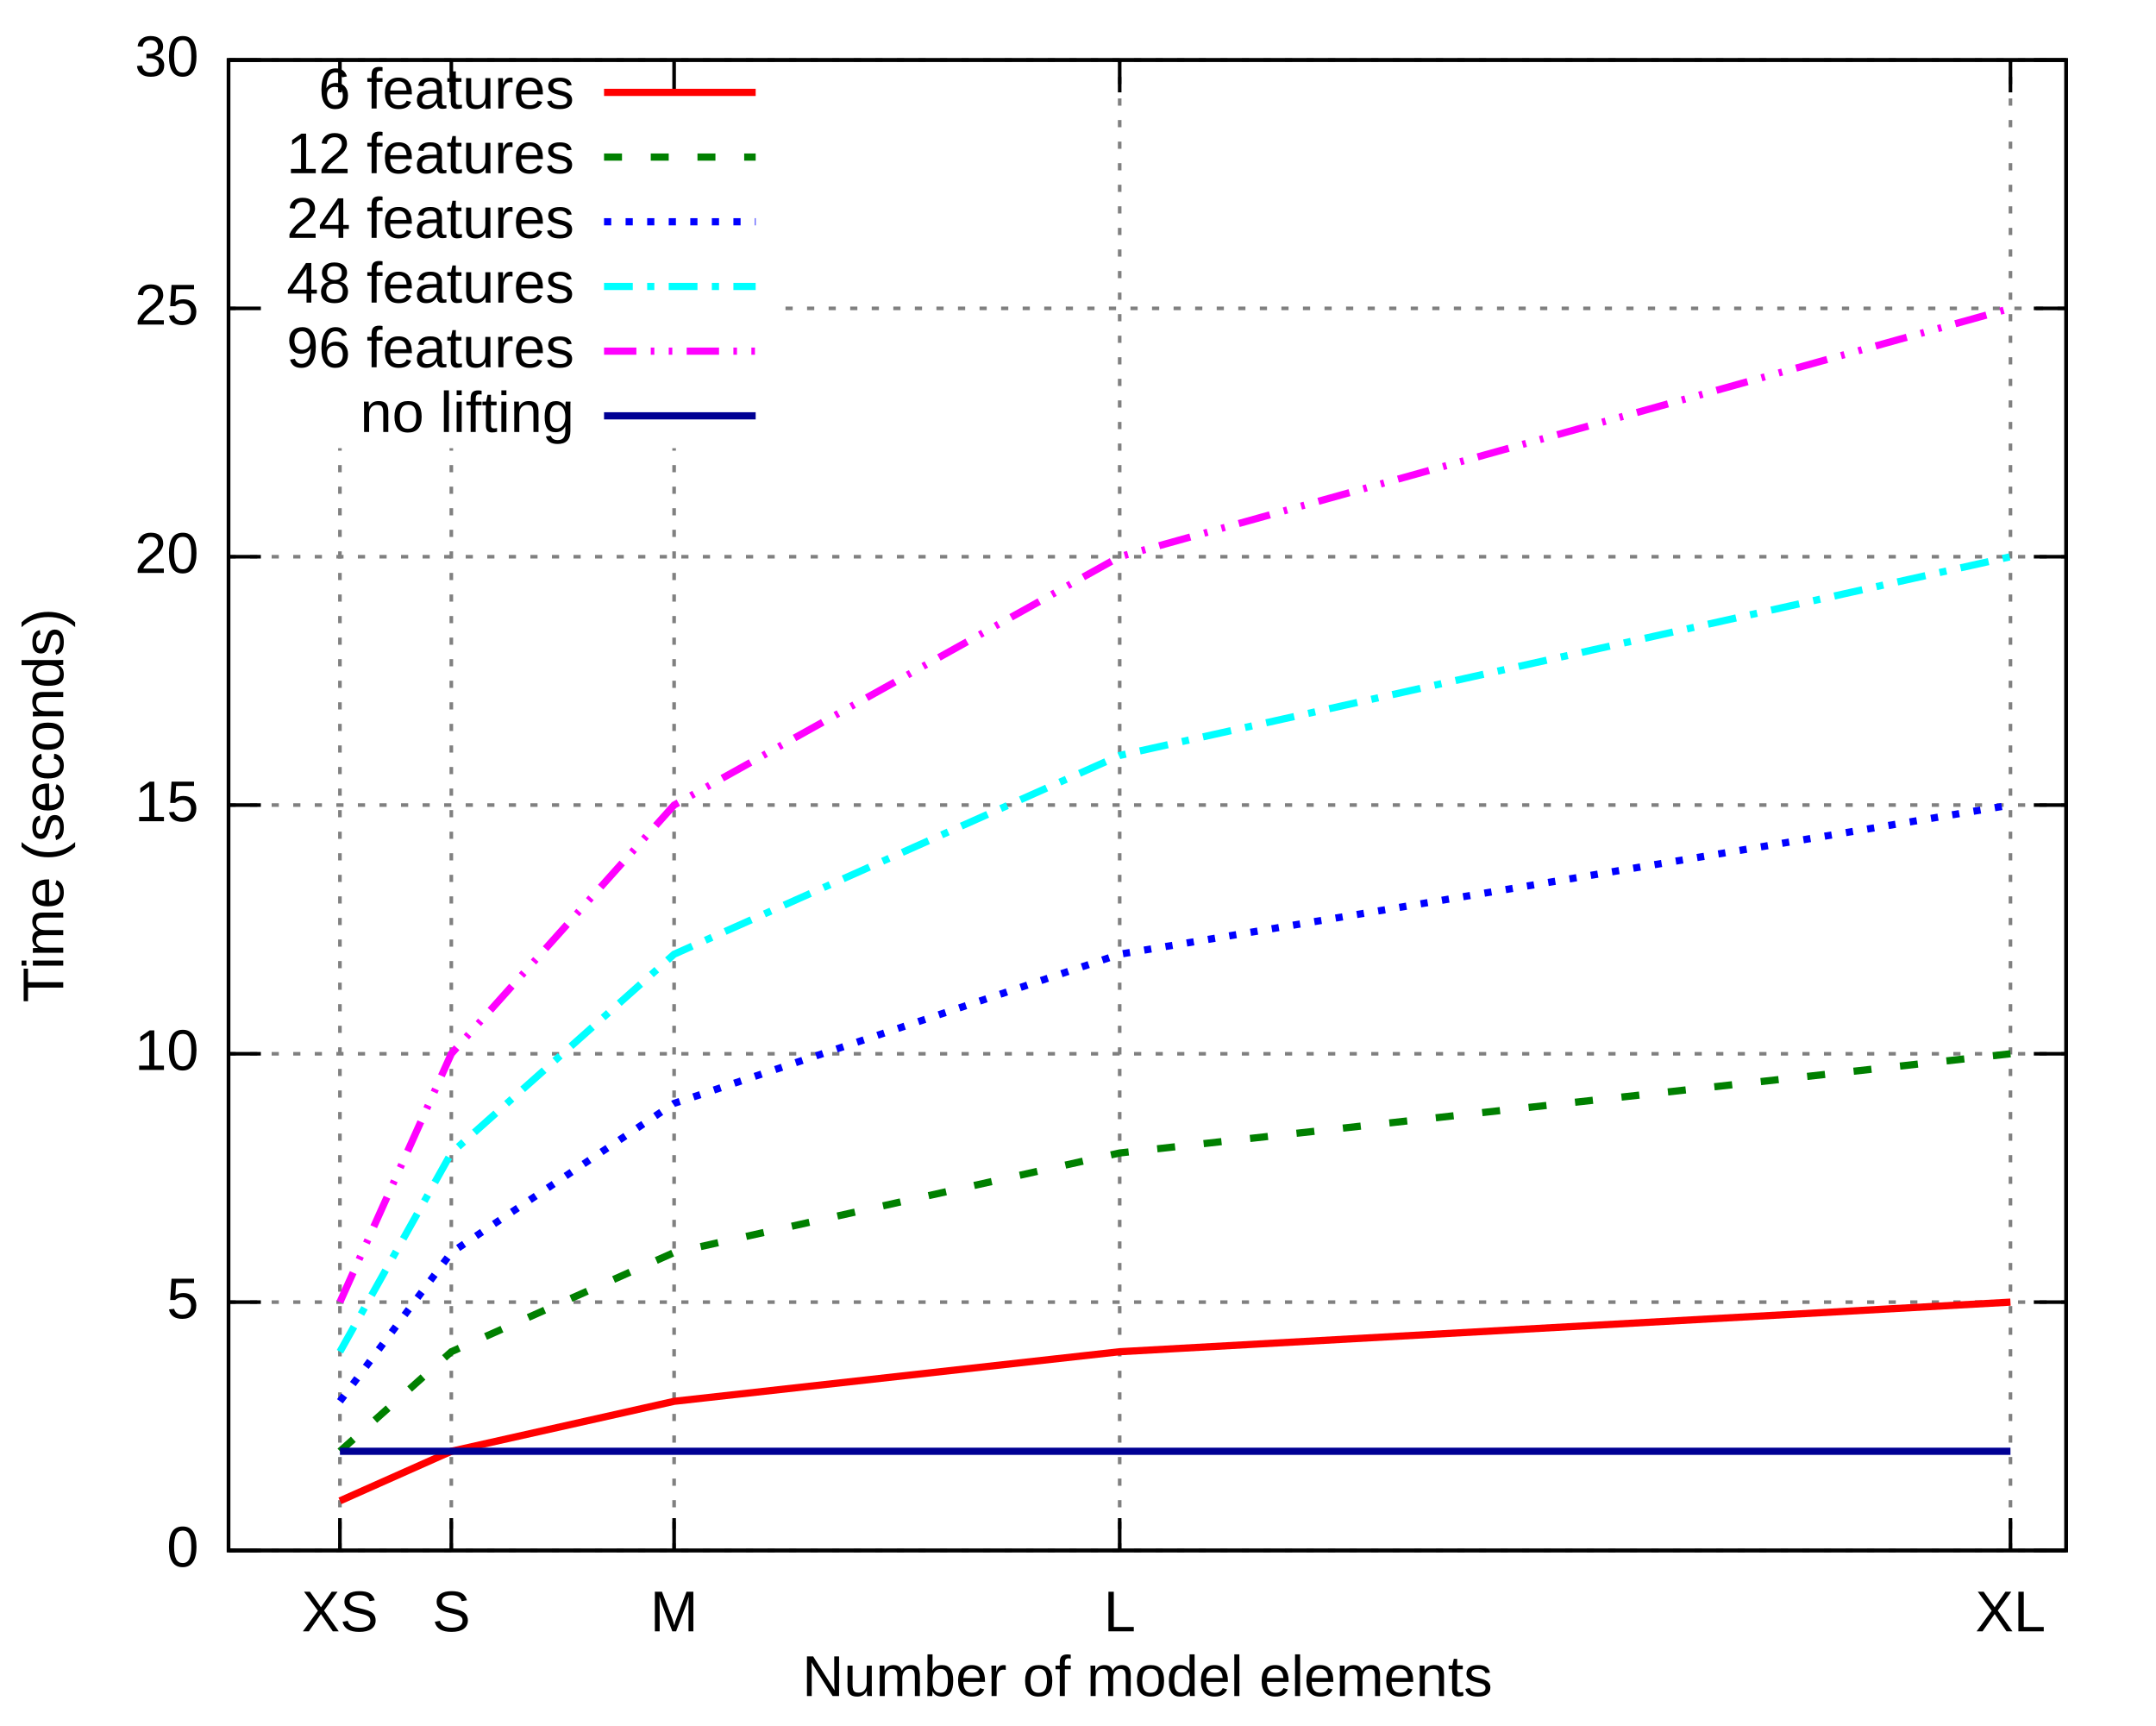
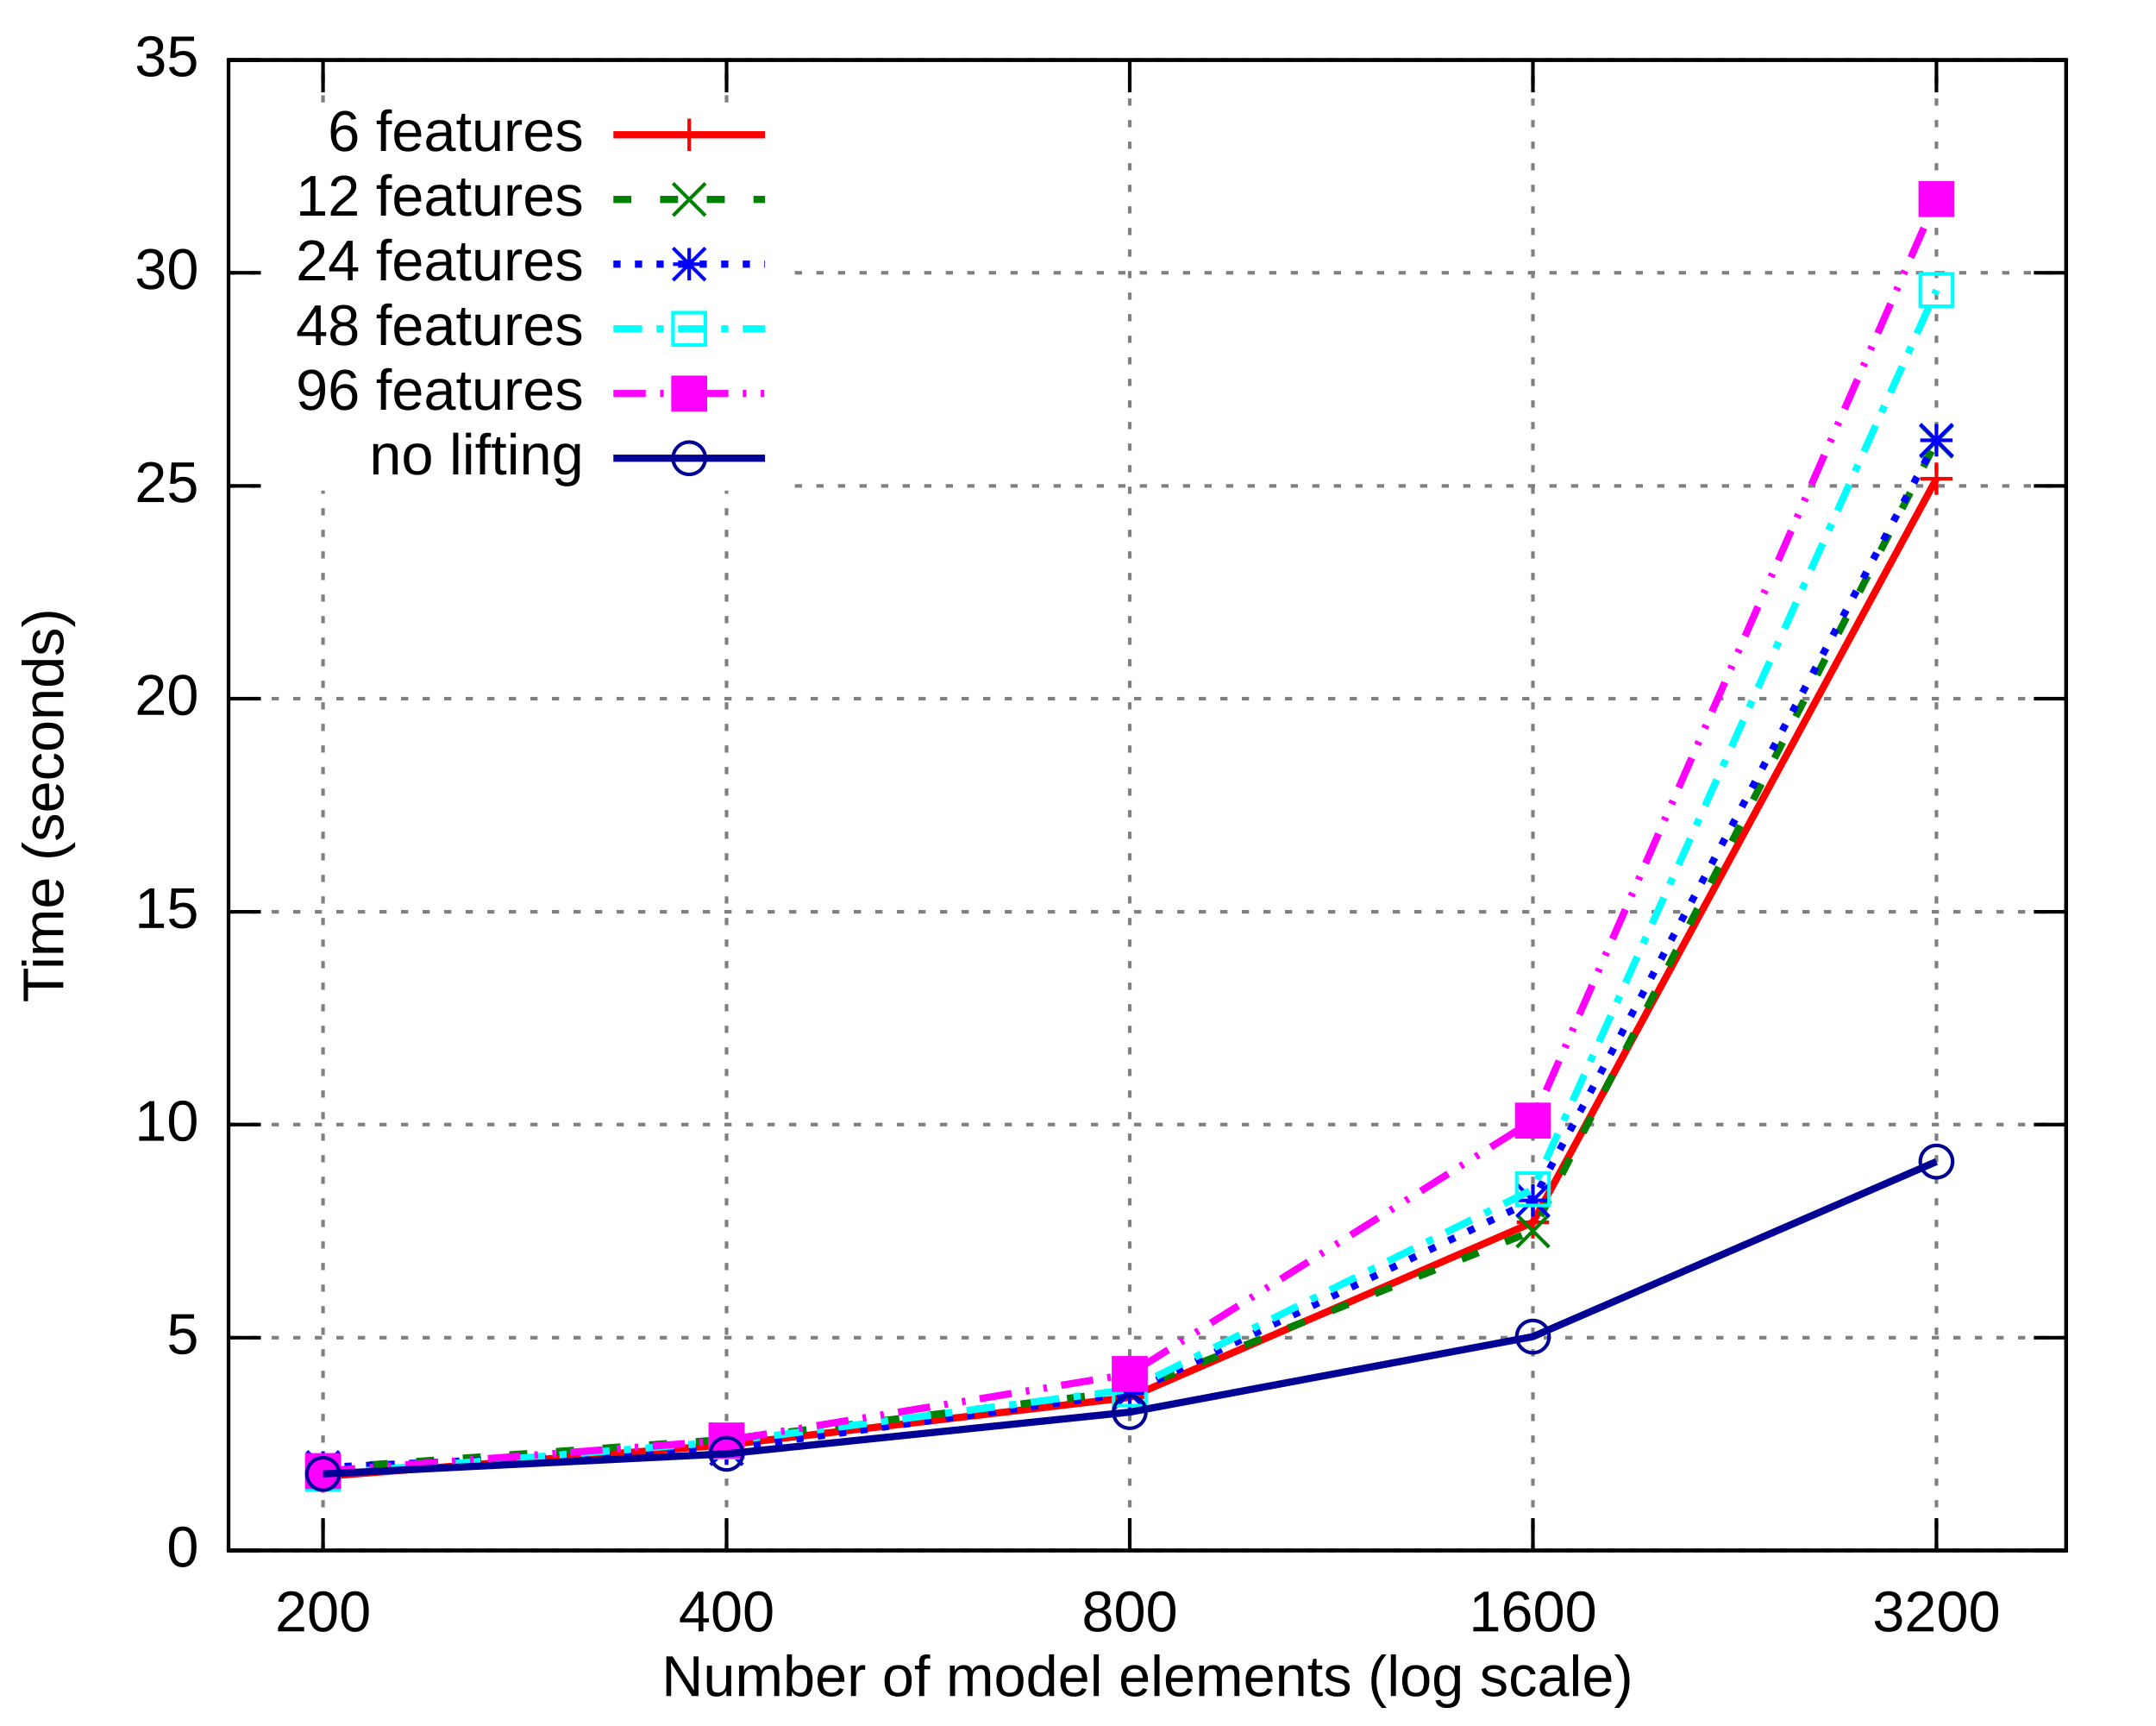
<svg xmlns="http://www.w3.org/2000/svg" xmlns:xlink="http://www.w3.org/1999/xlink" width="600" height="480" viewBox="0 0 600 480">
  <g id="gnuplot_canvas">
    <rect x="0" y="0" width="600" height="480" fill="none" />
    <defs>
      <circle id="gpDot" r="0.5" stroke-width="0.5" />
      <path id="gpPt0" stroke-width="0.222" stroke="currentColor" d="M-1,0 h2 M0,-1 v2" />
      <path id="gpPt1" stroke-width="0.222" stroke="currentColor" d="M-1,-1 L1,1 M1,-1 L-1,1" />
      <path id="gpPt2" stroke-width="0.222" stroke="currentColor" d="M-1,0 L1,0 M0,-1 L0,1 M-1,-1 L1,1 M-1,1 L1,-1" />
      <rect id="gpPt3" stroke-width="0.222" stroke="currentColor" x="-1" y="-1" width="2" height="2" />
      <rect id="gpPt4" stroke-width="0.222" stroke="currentColor" fill="currentColor" x="-1" y="-1" width="2" height="2" />
      <circle id="gpPt5" stroke-width="0.222" stroke="currentColor" cx="0" cy="0" r="1" />
      <use xlink:href="#gpPt5" id="gpPt6" fill="currentColor" stroke="none" />
      <path id="gpPt7" stroke-width="0.222" stroke="currentColor" d="M0,-1.33 L-1.33,0.67 L1.33,0.67 z" />
      <use xlink:href="#gpPt7" id="gpPt8" fill="currentColor" stroke="none" />
      <use xlink:href="#gpPt7" id="gpPt9" stroke="currentColor" transform="rotate(180)" />
      <use xlink:href="#gpPt9" id="gpPt10" fill="currentColor" stroke="none" />
      <use xlink:href="#gpPt3" id="gpPt11" stroke="currentColor" transform="rotate(45)" />
      <use xlink:href="#gpPt11" id="gpPt12" fill="currentColor" stroke="none" />
    </defs>
    <g style="fill:none; color:white; stroke:currentColor; stroke-width:1.00; stroke-linecap:butt; stroke-linejoin:miter">
</g>
    <g style="fill:none; color:black; stroke:currentColor; stroke-width:1.00; stroke-linecap:butt; stroke-linejoin:miter">
</g>
    <g style="fill:none; color:gray; stroke:currentColor; stroke-width:1.00; stroke-linecap:butt; stroke-linejoin:miter">
      <path stroke="gray" stroke-dasharray=" 2,4" class="gridline" d="M63.6,431.4 L575.0,431.4  " />
    </g>
    <g style="fill:none; color:black; stroke:currentColor; stroke-width:1.00; stroke-linecap:butt; stroke-linejoin:miter">
      <path stroke="black" d="M63.6,431.4 L72.6,431.4 M575.0,431.4 L566.0,431.4  " />
      <g transform="translate(55.3,435.9)" style="stroke:none; fill:black; font-family:Arial; font-size:12.00pt; text-anchor:end">
        <text> 0</text>
      </g>
    </g>
    <g style="fill:none; color:gray; stroke:currentColor; stroke-width:1.00; stroke-linecap:butt; stroke-linejoin:miter">
-       <path stroke="gray" stroke-dasharray=" 2,4" class="gridline" d="M63.6,362.3 L575.0,362.3  " />
-     </g>
-     <g style="fill:none; color:black; stroke:currentColor; stroke-width:1.00; stroke-linecap:butt; stroke-linejoin:miter">
-       <path stroke="black" d="M63.6,362.3 L72.6,362.3 M575.0,362.3 L566.0,362.3  " />
-       <g transform="translate(55.3,366.8)" style="stroke:none; fill:black; font-family:Arial; font-size:12.00pt; text-anchor:end">
+       <path stroke="gray" stroke-dasharray=" 2,4" class="gridline" d="M63.6,372.2 L575.0,372.2  " />
+     </g>
+     <g style="fill:none; color:black; stroke:currentColor; stroke-width:1.00; stroke-linecap:butt; stroke-linejoin:miter">
+       <path stroke="black" d="M63.6,372.2 L72.6,372.2 M575.0,372.2 L566.0,372.2  " />
+       <g transform="translate(55.3,376.7)" style="stroke:none; fill:black; font-family:Arial; font-size:12.00pt; text-anchor:end">
        <text> 5</text>
      </g>
    </g>
    <g style="fill:none; color:gray; stroke:currentColor; stroke-width:1.00; stroke-linecap:butt; stroke-linejoin:miter">
-       <path stroke="gray" stroke-dasharray=" 2,4" class="gridline" d="M63.6,293.2 L575.0,293.2  " />
-     </g>
-     <g style="fill:none; color:black; stroke:currentColor; stroke-width:1.00; stroke-linecap:butt; stroke-linejoin:miter">
-       <path stroke="black" d="M63.6,293.2 L72.6,293.2 M575.0,293.2 L566.0,293.2  " />
-       <g transform="translate(55.3,297.7)" style="stroke:none; fill:black; font-family:Arial; font-size:12.00pt; text-anchor:end">
+       <path stroke="gray" stroke-dasharray=" 2,4" class="gridline" d="M63.6,312.9 L575.0,312.9  " />
+     </g>
+     <g style="fill:none; color:black; stroke:currentColor; stroke-width:1.00; stroke-linecap:butt; stroke-linejoin:miter">
+       <path stroke="black" d="M63.6,312.9 L72.6,312.9 M575.0,312.9 L566.0,312.9  " />
+       <g transform="translate(55.3,317.4)" style="stroke:none; fill:black; font-family:Arial; font-size:12.00pt; text-anchor:end">
        <text> 10</text>
      </g>
    </g>
    <g style="fill:none; color:gray; stroke:currentColor; stroke-width:1.00; stroke-linecap:butt; stroke-linejoin:miter">
-       <path stroke="gray" stroke-dasharray=" 2,4" class="gridline" d="M63.6,224.0 L575.0,224.0  " />
-     </g>
-     <g style="fill:none; color:black; stroke:currentColor; stroke-width:1.00; stroke-linecap:butt; stroke-linejoin:miter">
-       <path stroke="black" d="M63.6,224.0 L72.6,224.0 M575.0,224.0 L566.0,224.0  " />
-       <g transform="translate(55.3,228.5)" style="stroke:none; fill:black; font-family:Arial; font-size:12.00pt; text-anchor:end">
+       <path stroke="gray" stroke-dasharray=" 2,4" class="gridline" d="M63.6,253.7 L575.0,253.7  " />
+     </g>
+     <g style="fill:none; color:black; stroke:currentColor; stroke-width:1.00; stroke-linecap:butt; stroke-linejoin:miter">
+       <path stroke="black" d="M63.6,253.7 L72.6,253.7 M575.0,253.7 L566.0,253.7  " />
+       <g transform="translate(55.3,258.2)" style="stroke:none; fill:black; font-family:Arial; font-size:12.00pt; text-anchor:end">
        <text> 15</text>
      </g>
    </g>
    <g style="fill:none; color:gray; stroke:currentColor; stroke-width:1.00; stroke-linecap:butt; stroke-linejoin:miter">
-       <path stroke="gray" stroke-dasharray=" 2,4" class="gridline" d="M63.6,154.9 L575.0,154.9  " />
-     </g>
-     <g style="fill:none; color:black; stroke:currentColor; stroke-width:1.00; stroke-linecap:butt; stroke-linejoin:miter">
-       <path stroke="black" d="M63.6,154.9 L72.6,154.9 M575.0,154.9 L566.0,154.9  " />
-       <g transform="translate(55.3,159.4)" style="stroke:none; fill:black; font-family:Arial; font-size:12.00pt; text-anchor:end">
+       <path stroke="gray" stroke-dasharray=" 2,4" class="gridline" d="M63.6,194.4 L575.0,194.4  " />
+     </g>
+     <g style="fill:none; color:black; stroke:currentColor; stroke-width:1.00; stroke-linecap:butt; stroke-linejoin:miter">
+       <path stroke="black" d="M63.6,194.4 L72.6,194.4 M575.0,194.4 L566.0,194.4  " />
+       <g transform="translate(55.3,198.9)" style="stroke:none; fill:black; font-family:Arial; font-size:12.00pt; text-anchor:end">
        <text> 20</text>
      </g>
    </g>
    <g style="fill:none; color:gray; stroke:currentColor; stroke-width:1.00; stroke-linecap:butt; stroke-linejoin:miter">
-       <path stroke="gray" stroke-dasharray=" 2,4" class="gridline" d="M63.6,85.8 L68.5,85.8 M218.6,85.8 L575.0,85.8  " />
-     </g>
-     <g style="fill:none; color:black; stroke:currentColor; stroke-width:1.00; stroke-linecap:butt; stroke-linejoin:miter">
-       <path stroke="black" d="M63.6,85.8 L72.6,85.8 M575.0,85.8 L566.0,85.8  " />
-       <g transform="translate(55.3,90.3)" style="stroke:none; fill:black; font-family:Arial; font-size:12.00pt; text-anchor:end">
+       <path stroke="gray" stroke-dasharray=" 2,4" class="gridline" d="M63.6,135.2 L71.1,135.2 M221.2,135.2 L575.0,135.2  " />
+     </g>
+     <g style="fill:none; color:black; stroke:currentColor; stroke-width:1.00; stroke-linecap:butt; stroke-linejoin:miter">
+       <path stroke="black" d="M63.6,135.2 L72.6,135.2 M575.0,135.2 L566.0,135.2  " />
+       <g transform="translate(55.3,139.7)" style="stroke:none; fill:black; font-family:Arial; font-size:12.00pt; text-anchor:end">
        <text> 25</text>
+       </g>
+     </g>
+     <g style="fill:none; color:gray; stroke:currentColor; stroke-width:1.00; stroke-linecap:butt; stroke-linejoin:miter">
+       <path stroke="gray" stroke-dasharray=" 2,4" class="gridline" d="M63.6,75.9 L71.1,75.9 M221.2,75.9 L575.0,75.9  " />
+     </g>
+     <g style="fill:none; color:black; stroke:currentColor; stroke-width:1.00; stroke-linecap:butt; stroke-linejoin:miter">
+       <path stroke="black" d="M63.6,75.9 L72.6,75.9 M575.0,75.9 L566.0,75.9  " />
+       <g transform="translate(55.3,80.4)" style="stroke:none; fill:black; font-family:Arial; font-size:12.00pt; text-anchor:end">
+         <text> 30</text>
      </g>
    </g>
    <g style="fill:none; color:gray; stroke:currentColor; stroke-width:1.00; stroke-linecap:butt; stroke-linejoin:miter">
      <path stroke="gray" stroke-dasharray=" 2,4" class="gridline" d="M63.6,16.7 L575.0,16.7  " />
    </g>
    <g style="fill:none; color:black; stroke:currentColor; stroke-width:1.00; stroke-linecap:butt; stroke-linejoin:miter">
      <path stroke="black" d="M63.6,16.7 L72.6,16.7 M575.0,16.7 L566.0,16.7  " />
      <g transform="translate(55.3,21.2)" style="stroke:none; fill:black; font-family:Arial; font-size:12.00pt; text-anchor:end">
-         <text> 30</text>
-       </g>
-     </g>
-     <g style="fill:none; color:gray; stroke:currentColor; stroke-width:1.00; stroke-linecap:butt; stroke-linejoin:miter">
-       <path stroke="gray" stroke-dasharray=" 2,4" class="gridline" d="M94.6,431.4 L94.6,124.7  " />
-     </g>
-     <g style="fill:none; color:black; stroke:currentColor; stroke-width:1.00; stroke-linecap:butt; stroke-linejoin:miter">
-       <path stroke="black" d="M94.6,431.4 L94.6,422.4 M94.6,16.7 L94.6,25.7  " />
-       <g transform="translate(94.6,453.9)" style="stroke:none; fill:black; font-family:Arial; font-size:12.00pt; text-anchor:middle">
-         <text>XS</text>
-       </g>
-     </g>
-     <g style="fill:none; color:gray; stroke:currentColor; stroke-width:1.00; stroke-linecap:butt; stroke-linejoin:miter">
-       <path stroke="gray" stroke-dasharray=" 2,4" class="gridline" d="M125.6,431.4 L125.6,124.7  " />
-     </g>
-     <g style="fill:none; color:black; stroke:currentColor; stroke-width:1.00; stroke-linecap:butt; stroke-linejoin:miter">
-       <path stroke="black" d="M125.6,431.4 L125.6,422.4 M125.6,16.7 L125.6,25.7  " />
-       <g transform="translate(125.6,453.9)" style="stroke:none; fill:black; font-family:Arial; font-size:12.00pt; text-anchor:middle">
-         <text>S</text>
-       </g>
-     </g>
-     <g style="fill:none; color:gray; stroke:currentColor; stroke-width:1.00; stroke-linecap:butt; stroke-linejoin:miter">
-       <path stroke="gray" stroke-dasharray=" 2,4" class="gridline" d="M187.6,431.4 L187.6,124.7  " />
-     </g>
-     <g style="fill:none; color:black; stroke:currentColor; stroke-width:1.00; stroke-linecap:butt; stroke-linejoin:miter">
-       <path stroke="black" d="M187.6,431.4 L187.6,422.4 M187.6,16.7 L187.6,25.7  " />
-       <g transform="translate(187.6,453.9)" style="stroke:none; fill:black; font-family:Arial; font-size:12.00pt; text-anchor:middle">
-         <text>M</text>
-       </g>
-     </g>
-     <g style="fill:none; color:gray; stroke:currentColor; stroke-width:1.00; stroke-linecap:butt; stroke-linejoin:miter">
-       <path stroke="gray" stroke-dasharray=" 2,4" class="gridline" d="M311.6,431.4 L311.6,16.7  " />
-     </g>
-     <g style="fill:none; color:black; stroke:currentColor; stroke-width:1.00; stroke-linecap:butt; stroke-linejoin:miter">
-       <path stroke="black" d="M311.6,431.4 L311.6,422.4 M311.6,16.7 L311.6,25.7  " />
-       <g transform="translate(311.6,453.9)" style="stroke:none; fill:black; font-family:Arial; font-size:12.00pt; text-anchor:middle">
-         <text>L</text>
-       </g>
-     </g>
-     <g style="fill:none; color:gray; stroke:currentColor; stroke-width:1.00; stroke-linecap:butt; stroke-linejoin:miter">
-       <path stroke="gray" stroke-dasharray=" 2,4" class="gridline" d="M559.5,431.4 L559.5,16.7  " />
-     </g>
-     <g style="fill:none; color:black; stroke:currentColor; stroke-width:1.00; stroke-linecap:butt; stroke-linejoin:miter">
-       <path stroke="black" d="M559.5,431.4 L559.5,422.4 M559.5,16.7 L559.5,25.7  " />
-       <g transform="translate(559.5,453.9)" style="stroke:none; fill:black; font-family:Arial; font-size:12.00pt; text-anchor:middle">
-         <text>XL</text>
+         <text> 35</text>
+       </g>
+     </g>
+     <g style="fill:none; color:gray; stroke:currentColor; stroke-width:1.00; stroke-linecap:butt; stroke-linejoin:miter">
+       <path stroke="gray" stroke-dasharray=" 2,4" class="gridline" d="M89.9,431.4 L89.9,136.5 M89.9,28.5 L89.9,16.7  " />
+     </g>
+     <g style="fill:none; color:black; stroke:currentColor; stroke-width:1.00; stroke-linecap:butt; stroke-linejoin:miter">
+       <path stroke="black" d="M89.9,431.4 L89.9,422.4 M89.9,16.7 L89.9,25.7  " />
+       <g transform="translate(89.9,453.9)" style="stroke:none; fill:black; font-family:Arial; font-size:12.00pt; text-anchor:middle">
+         <text> 200</text>
+       </g>
+     </g>
+     <g style="fill:none; color:gray; stroke:currentColor; stroke-width:1.00; stroke-linecap:butt; stroke-linejoin:miter">
+       <path stroke="gray" stroke-dasharray=" 2,4" class="gridline" d="M202.2,431.4 L202.2,136.5 M202.2,28.5 L202.2,16.7  " />
+     </g>
+     <g style="fill:none; color:black; stroke:currentColor; stroke-width:1.00; stroke-linecap:butt; stroke-linejoin:miter">
+       <path stroke="black" d="M202.2,431.4 L202.2,422.4 M202.2,16.7 L202.2,25.7  " />
+       <g transform="translate(202.2,453.9)" style="stroke:none; fill:black; font-family:Arial; font-size:12.00pt; text-anchor:middle">
+         <text> 400</text>
+       </g>
+     </g>
+     <g style="fill:none; color:gray; stroke:currentColor; stroke-width:1.00; stroke-linecap:butt; stroke-linejoin:miter">
+       <path stroke="gray" stroke-dasharray=" 2,4" class="gridline" d="M314.4,431.4 L314.4,16.7  " />
+     </g>
+     <g style="fill:none; color:black; stroke:currentColor; stroke-width:1.00; stroke-linecap:butt; stroke-linejoin:miter">
+       <path stroke="black" d="M314.4,431.4 L314.4,422.4 M314.4,16.7 L314.4,25.7  " />
+       <g transform="translate(314.4,453.9)" style="stroke:none; fill:black; font-family:Arial; font-size:12.00pt; text-anchor:middle">
+         <text> 800</text>
+       </g>
+     </g>
+     <g style="fill:none; color:gray; stroke:currentColor; stroke-width:1.00; stroke-linecap:butt; stroke-linejoin:miter">
+       <path stroke="gray" stroke-dasharray=" 2,4" class="gridline" d="M426.6,431.4 L426.6,16.7  " />
+     </g>
+     <g style="fill:none; color:black; stroke:currentColor; stroke-width:1.00; stroke-linecap:butt; stroke-linejoin:miter">
+       <path stroke="black" d="M426.6,431.4 L426.6,422.4 M426.6,16.7 L426.6,25.7  " />
+       <g transform="translate(426.6,453.9)" style="stroke:none; fill:black; font-family:Arial; font-size:12.00pt; text-anchor:middle">
+         <text> 1600</text>
+       </g>
+     </g>
+     <g style="fill:none; color:gray; stroke:currentColor; stroke-width:1.00; stroke-linecap:butt; stroke-linejoin:miter">
+       <path stroke="gray" stroke-dasharray=" 2,4" class="gridline" d="M538.9,431.4 L538.9,16.7  " />
+     </g>
+     <g style="fill:none; color:black; stroke:currentColor; stroke-width:1.00; stroke-linecap:butt; stroke-linejoin:miter">
+       <path stroke="black" d="M538.9,431.4 L538.9,422.4 M538.9,16.7 L538.9,25.7  " />
+       <g transform="translate(538.9,453.9)" style="stroke:none; fill:black; font-family:Arial; font-size:12.00pt; text-anchor:middle">
+         <text> 3200</text>
      </g>
      <path stroke="black" d="M63.6,16.7 L63.6,431.4 L575.0,431.4 L575.0,16.7 L63.6,16.7 Z  " />
      <g transform="translate(17.6,224.1) rotate(270)" style="stroke:none; fill:black; font-family:Arial; font-size:12.00pt; text-anchor:middle">
        <text>Time (seconds)</text>
      </g>
      <g transform="translate(319.3,471.9)" style="stroke:none; fill:black; font-family:Arial; font-size:12.00pt; text-anchor:middle">
-         <text>Number of model elements</text>
+         <text>Number of model elements (log scale)</text>
      </g>
    </g>
    <g id="gnuplot_plot_1">
      <g style="fill:none; color:white; stroke:black; stroke-width:2.00; stroke-linecap:butt; stroke-linejoin:miter">
</g>
      <g style="fill:none; color:red; stroke:currentColor; stroke-width:2.00; stroke-linecap:butt; stroke-linejoin:miter">
-         <g transform="translate(159.8,30.2)" style="stroke:none; fill:black; font-family:Arial; font-size:12.00pt; text-anchor:end">
+         <g transform="translate(162.4,42.0)" style="stroke:none; fill:black; font-family:Arial; font-size:12.00pt; text-anchor:end">
          <text>6 features</text>
        </g>
-         <path d="M168.1,25.7 L210.3,25.7 M94.6,417.6 L125.6,403.8 L187.6,389.9 L311.6,376.1 L559.5,362.3  " />
+         <path d="M170.7,37.5 L212.9,37.5 M89.9,410.8 L202.2,402.0 L314.4,388.8 L426.6,340.1 L538.9,133.2  " />
+         <use xlink:href="#gpPt0" transform="translate(89.9,410.8) scale(4.50)" />
+         <use xlink:href="#gpPt0" transform="translate(202.2,402.0) scale(4.50)" />
+         <use xlink:href="#gpPt0" transform="translate(314.4,388.8) scale(4.50)" />
+         <use xlink:href="#gpPt0" transform="translate(426.6,340.1) scale(4.50)" />
+         <use xlink:href="#gpPt0" transform="translate(538.9,133.2) scale(4.50)" />
+         <use xlink:href="#gpPt0" transform="translate(191.8,37.5) scale(4.50)" />
      </g>
    </g>
    <g id="gnuplot_plot_2">
      <g style="fill:none; color:green; stroke:currentColor; stroke-width:2.00; stroke-linecap:butt; stroke-linejoin:miter">
-         <g transform="translate(159.8,48.2)" style="stroke:none; fill:black; font-family:Arial; font-size:12.00pt; text-anchor:end">
+         <g transform="translate(162.4,60.0)" style="stroke:none; fill:black; font-family:Arial; font-size:12.00pt; text-anchor:end">
          <text>12 features</text>
        </g>
-         <path stroke-dasharray=" 5,8" d="M168.1,43.7 L210.3,43.7 M94.6,403.8 L125.6,376.1 L187.6,348.5 L311.6,320.8 L559.5,293.2  " />
+         <path stroke-dasharray=" 5,8" d="M170.7,55.5 L212.9,55.5 M89.9,408.5 L202.2,400.5 L314.4,387.0 L426.6,342.5 L538.9,122.8  " />
+         <use xlink:href="#gpPt1" transform="translate(89.9,408.5) scale(4.50)" />
+         <use xlink:href="#gpPt1" transform="translate(202.2,400.5) scale(4.50)" />
+         <use xlink:href="#gpPt1" transform="translate(314.4,387.0) scale(4.50)" />
+         <use xlink:href="#gpPt1" transform="translate(426.6,342.5) scale(4.50)" />
+         <use xlink:href="#gpPt1" transform="translate(538.9,122.8) scale(4.50)" />
+         <use xlink:href="#gpPt1" transform="translate(191.8,55.5) scale(4.50)" />
      </g>
    </g>
    <g id="gnuplot_plot_3">
      <g style="fill:none; color:blue; stroke:currentColor; stroke-width:2.00; stroke-linecap:butt; stroke-linejoin:miter">
-         <g transform="translate(159.8,66.2)" style="stroke:none; fill:black; font-family:Arial; font-size:12.00pt; text-anchor:end">
+         <g transform="translate(162.4,78.0)" style="stroke:none; fill:black; font-family:Arial; font-size:12.00pt; text-anchor:end">
          <text>24 features</text>
        </g>
-         <path stroke-dasharray=" 2,4" d="M168.1,61.7 L210.3,61.7 M94.6,389.9 L125.6,348.5 L187.6,307.0 L311.6,265.5 L559.5,224.0  " />
+         <path stroke-dasharray=" 2,4" d="M170.7,73.5 L212.9,73.5 M89.9,408.3 L202.2,403.1 L314.4,387.6 L426.6,334.0 L538.9,122.5  " />
+         <use xlink:href="#gpPt2" transform="translate(89.9,408.3) scale(4.50)" />
+         <use xlink:href="#gpPt2" transform="translate(202.2,403.1) scale(4.50)" />
+         <use xlink:href="#gpPt2" transform="translate(314.4,387.6) scale(4.50)" />
+         <use xlink:href="#gpPt2" transform="translate(426.6,334.0) scale(4.50)" />
+         <use xlink:href="#gpPt2" transform="translate(538.9,122.5) scale(4.50)" />
+         <use xlink:href="#gpPt2" transform="translate(191.8,73.5) scale(4.50)" />
      </g>
    </g>
    <g id="gnuplot_plot_4">
      <g style="fill:none; color:cyan; stroke:currentColor; stroke-width:2.00; stroke-linecap:butt; stroke-linejoin:miter">
-         <g transform="translate(159.8,84.2)" style="stroke:none; fill:black; font-family:Arial; font-size:12.00pt; text-anchor:end">
+         <g transform="translate(162.4,96.0)" style="stroke:none; fill:black; font-family:Arial; font-size:12.00pt; text-anchor:end">
          <text>48 features</text>
        </g>
-         <path stroke-dasharray=" 8,4,2,4" d="M168.1,79.7 L210.3,79.7 M94.6,376.1 L125.6,320.8 L187.6,265.5 L311.6,210.2 L559.5,154.9  " />
+         <path stroke-dasharray=" 8,4,2,4" d="M170.7,91.5 L212.9,91.5 M89.9,410.1 L202.2,401.1 L314.4,386.6 L426.6,330.9 L538.9,80.7  " />
+         <use xlink:href="#gpPt3" transform="translate(89.9,410.1) scale(4.50)" />
+         <use xlink:href="#gpPt3" transform="translate(202.2,401.1) scale(4.50)" />
+         <use xlink:href="#gpPt3" transform="translate(314.4,386.6) scale(4.50)" />
+         <use xlink:href="#gpPt3" transform="translate(426.6,330.9) scale(4.50)" />
+         <use xlink:href="#gpPt3" transform="translate(538.9,80.7) scale(4.50)" />
+         <use xlink:href="#gpPt3" transform="translate(191.8,91.5) scale(4.50)" />
      </g>
    </g>
    <g id="gnuplot_plot_5">
      <g style="fill:none; color:#157545; stroke:currentColor; stroke-width:2.00; stroke-linecap:butt; stroke-linejoin:miter">
-         <g transform="translate(159.8,102.2)" style="stroke:none; fill:black; font-family:Arial; font-size:12.00pt; text-anchor:end">
+         <g transform="translate(162.4,114.0)" style="stroke:none; fill:black; font-family:Arial; font-size:12.00pt; text-anchor:end">
          <text>96 features</text>
        </g>
-         <path stroke="rgb(255,   0, 255)" stroke-dasharray=" 9,4,1,4,1,4" d="M168.1,97.7 L210.3,97.7 M94.6,362.3 L125.6,293.2 L187.6,224.0 L311.6,154.9 L559.5,85.8  " />
+         <path stroke="rgb(255,   0, 255)" stroke-dasharray=" 9,4,1,4,1,4" d="M170.7,109.5 L212.9,109.5 M89.9,409.3 L202.2,400.8 L314.4,382.3 L426.6,311.8 L538.9,55.4  " />
+         <use xlink:href="#gpPt4" transform="translate(89.9,409.3) scale(4.50)" color="rgb(255,   0, 255)" />
+         <use xlink:href="#gpPt4" transform="translate(202.2,400.8) scale(4.50)" color="rgb(255,   0, 255)" />
+         <use xlink:href="#gpPt4" transform="translate(314.4,382.3) scale(4.50)" color="rgb(255,   0, 255)" />
+         <use xlink:href="#gpPt4" transform="translate(426.6,311.8) scale(4.50)" color="rgb(255,   0, 255)" />
+         <use xlink:href="#gpPt4" transform="translate(538.9,55.4) scale(4.50)" color="rgb(255,   0, 255)" />
+         <use xlink:href="#gpPt4" transform="translate(191.8,109.5) scale(4.50)" color="rgb(255,   0, 255)" />
      </g>
    </g>
    <g id="gnuplot_plot_6">
      <g style="fill:none; color:#000094; stroke:currentColor; stroke-width:2.00; stroke-linecap:butt; stroke-linejoin:miter">
-         <g transform="translate(159.8,120.2)" style="stroke:none; fill:black; font-family:Arial; font-size:12.00pt; text-anchor:end">
+         <g transform="translate(162.4,132.0)" style="stroke:none; fill:black; font-family:Arial; font-size:12.00pt; text-anchor:end">
          <text>no lifting</text>
        </g>
-         <path d="M168.1,115.7 L210.3,115.7 M94.6,403.8 L125.6,403.8 L187.6,403.8 L311.6,403.8 L559.5,403.8  " />
+         <path d="M170.7,127.5 L212.9,127.5 M89.9,410.1 L202.2,404.5 L314.4,392.9 L426.6,371.9 L538.9,323.2  " />
+         <use xlink:href="#gpPt5" transform="translate(89.9,410.1) scale(4.50)" />
+         <use xlink:href="#gpPt5" transform="translate(202.2,404.5) scale(4.50)" />
+         <use xlink:href="#gpPt5" transform="translate(314.4,392.9) scale(4.50)" />
+         <use xlink:href="#gpPt5" transform="translate(426.6,371.9) scale(4.50)" />
+         <use xlink:href="#gpPt5" transform="translate(538.9,323.2) scale(4.50)" />
+         <use xlink:href="#gpPt5" transform="translate(191.8,127.5) scale(4.50)" />
      </g>
    </g>
    <g style="fill:none; color:white; stroke:currentColor; stroke-width:1.00; stroke-linecap:butt; stroke-linejoin:miter">
</g>
    <g style="fill:none; color:black; stroke:currentColor; stroke-width:1.00; stroke-linecap:butt; stroke-linejoin:miter">
      <path stroke="black" d="M63.6,16.7 L63.6,431.4 L575.0,431.4 L575.0,16.7 L63.6,16.7 Z  " />
    </g>
  </g>
</svg>
